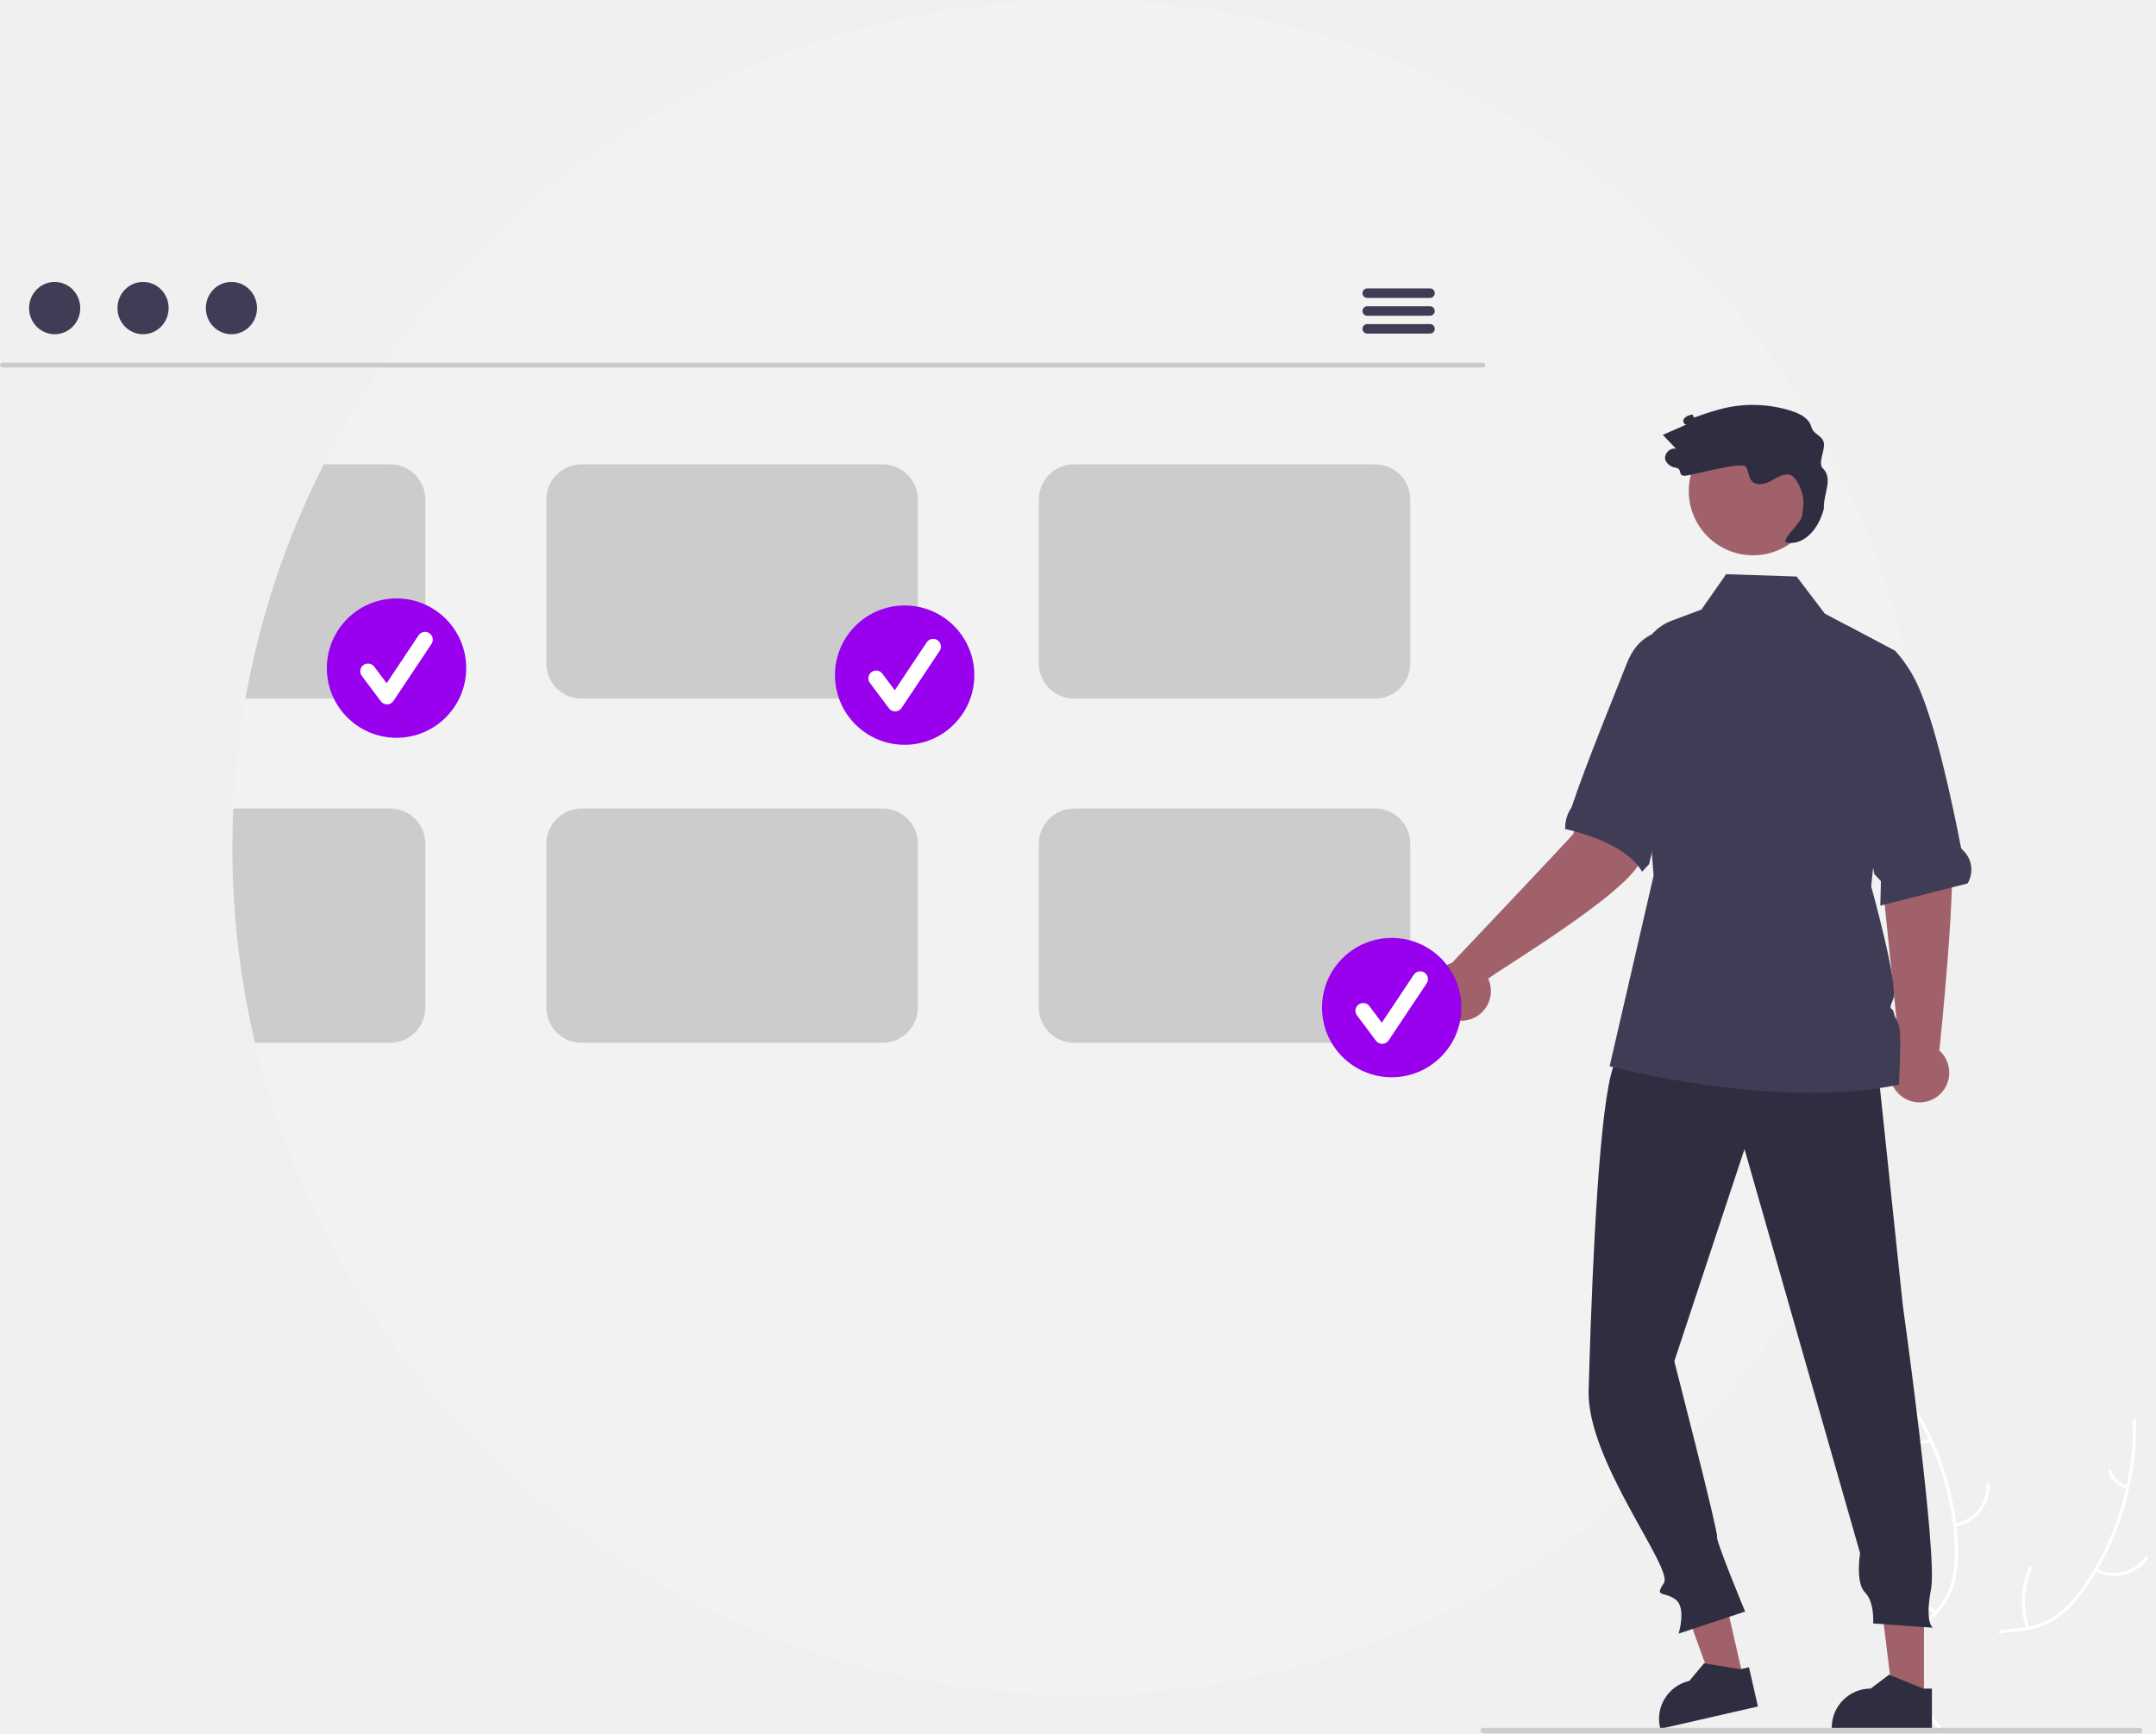
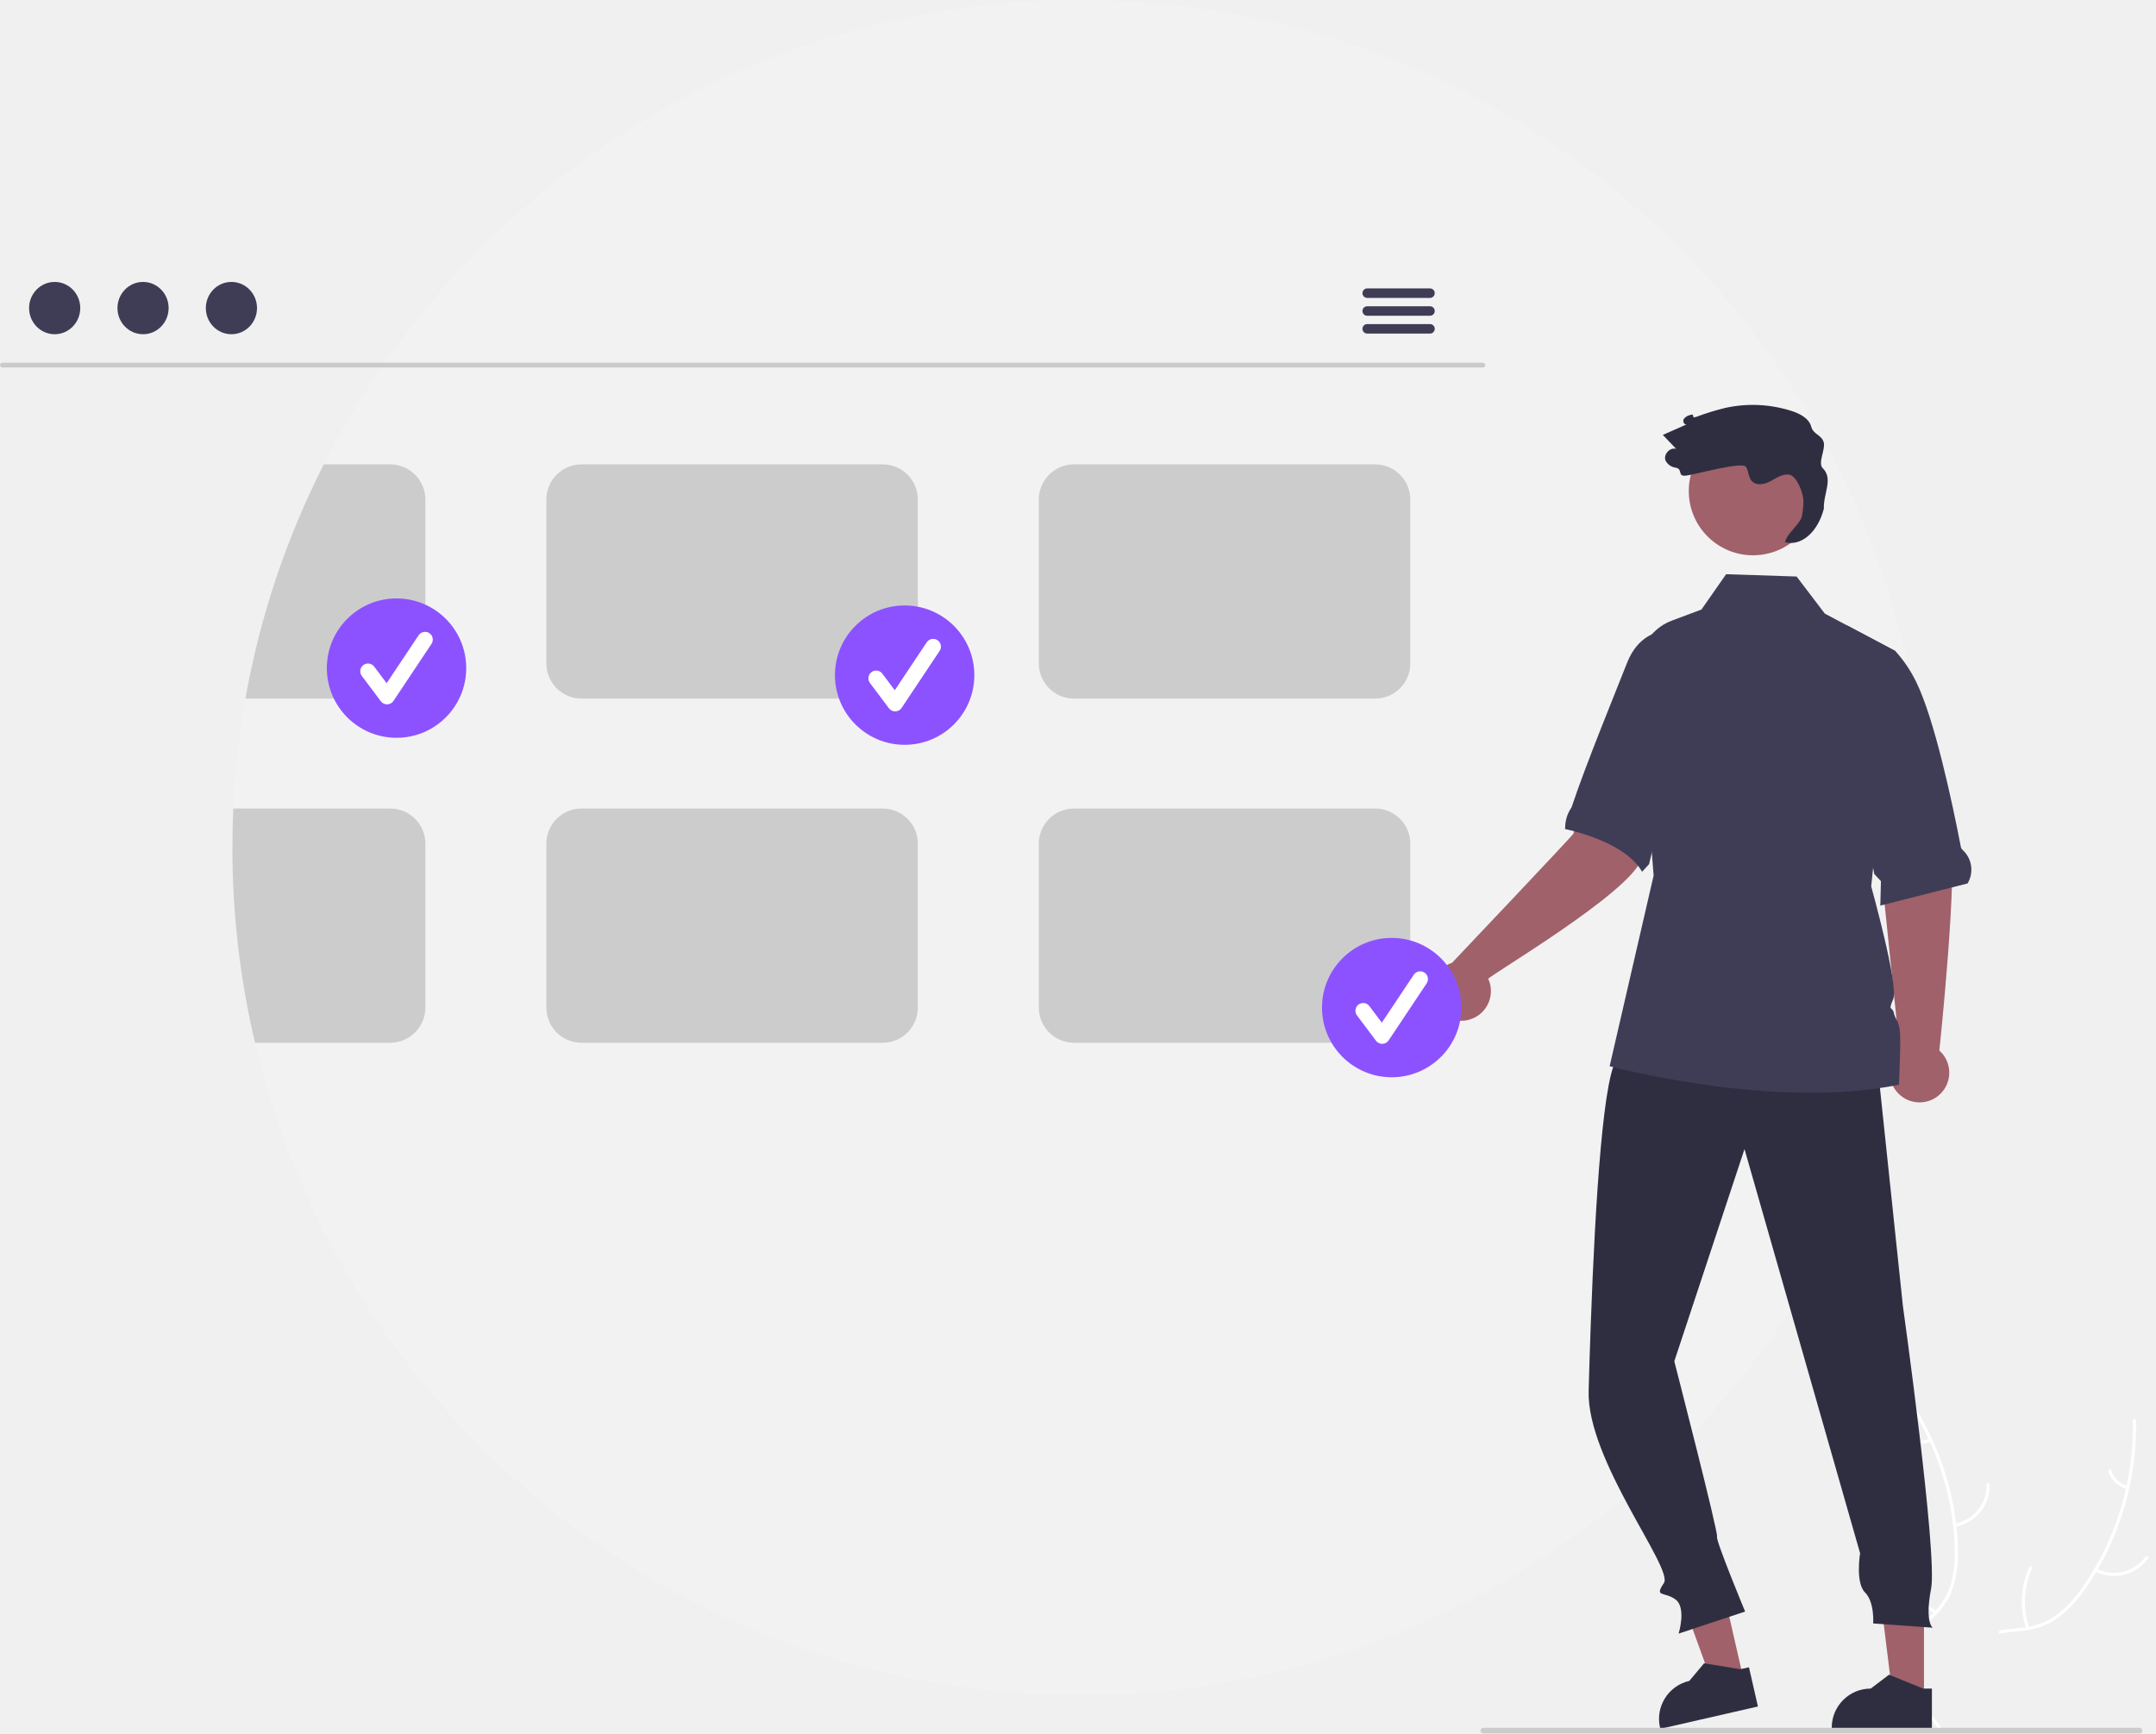
<svg xmlns="http://www.w3.org/2000/svg" data-name="Layer 1" width="920.75" height="740.381" viewBox="0 0 920.75 740.381">
  <path d="M962.874,441.809q0,9.975-.54,19.81a360.639,360.639,0,0,1-11.36,72.57c-.01.01-.01.01,0,.02-.82,3.14-1.69,6.27-2.61,9.37-.04.15-.08.29-.13.43q-2.04,6.975-4.36,13.82v.01a362.277,362.277,0,0,1-343,245.97c-171.23,0-314.68-118.87-352.34-278.6a362.657,362.657,0,0,1-9.66-83.4q0-8.37.38-16.65a360.161,360.161,0,0,1,63.25-188.38c.46-.68.93-1.36,1.41-2.03,65.42-93.67,174.04-154.94,296.96-154.94,173.72,0,318.85,122.36,353.91,285.6a.031.031,0,0,1,.01.02q3.39,15.78,5.38,32.04A362.557,362.557,0,0,1,962.874,441.809Z" transform="translate(-139.6249 -79.80928)" fill="#f2f2f2" />
  <path d="M1057.14,745.431a96.901,96.901,0,0,1-12.51,27.53c-12.48,18.87-30.34,33.3-49.97,44.85-1.36.81-2.74,1.6-4.12,2.38h-13.77l-.48-1.1v-.01l-.56-1.27-.07-.15-.03.15-.55,2.38h-6.76c-.56-.79-1.11-1.58-1.65-2.38-.79-1.17-1.55-2.35-2.27-3.55a57.634,57.634,0,0,1-3.4-6.52c-.12-.25-.22-.5-.32-.75l.45-.49-1.87-8.18,3.76-.62-4.12-12.71c.15-.47.32-.94.5-1.41,2.31-5.85,6.65-10.22,11.8-13.89,5.3-3.79,11.47-6.83,17.14-9.99,2.66-1.49,5.28-3.06,7.83-4.72v-.01q4.89-3.165,9.49-6.77a1.425,1.425,0,0,0,.15-.11,1.068,1.068,0,0,0,.12-.1,140.902,140.902,0,0,0,34.31-38.93.01.01,0,0,0,.01-.01c.3-.48.58-.96.86-1.45v-.01a136.255,136.255,0,0,0,9.41-19.65v-.01c.2-.5.38-1,.57-1.5q.39.66.75,1.32a.01.01,0,0,1,.01.01C1061.55,705.111,1062.47,726.011,1057.14,745.431Z" transform="translate(-139.6249 -79.80928)" fill="#f0f0f0" />
  <path d="M1051.85,687.761a121.365,121.365,0,0,1-2.87,27.54,118.541,118.541,0,0,1-3.36,12.24,121.345,121.345,0,0,1-10.13,22.6c-.23.39-.45.77-.69,1.15v.01a102.347,102.347,0,0,1-5.75,8.66,47.722,47.722,0,0,1-11.4,11.46,30.089,30.089,0,0,1-11.98,4.63c-.8.15-1.62.26-2.45.36-3.31.39-6.73.54-10.01,1.24a21.848,21.848,0,0,0-4.82,1.55c-5.28,2.45-8.25,7.58-9.55,13.06-.23.96-.41,1.93-.55,2.9-1.09,7.45.11,15.19-.51,22.65-.07.79-.16,1.59-.27,2.38h-.74l-.48-1.1v-.01c.05-.42.09-.84.13-1.27a96.295,96.295,0,0,0,.09-11.01c-.04-1.65-.07-3.31-.05-4.97.02-1.33.07-2.66.17-3.98v-.01c.07-.82.15-1.63.26-2.44a31.586,31.586,0,0,1,1.82-7.25,18.152,18.152,0,0,1,10.32-10.68,26.993,26.993,0,0,1,4.47-1.25c3.35-.64,6.81-.8,10.18-1.22.36-.04.72-.09,1.07-.15.45-.07.89-.15,1.33-.23a28.666,28.666,0,0,0,12.16-5.27,51.903,51.903,0,0,0,10.98-11.92c1.64-2.35,3.2-4.75,4.65-7.22a.01.01,0,0,1,.01-.01c.07-.12.14-.23.21-.35l.01-.02a119.571,119.571,0,0,0,13.46-34.17c.09-.44.19-.88.29-1.32a120.888,120.888,0,0,0,2.67-26.4v-.01c0-.42-.01-.83-.02-1.25-.02-.86,1.31-1.05,1.33-.19.01.42.02.84.01,1.26A.01.01,0,0,1,1051.85,687.761Z" transform="translate(-139.6249 -79.80928)" fill="#fff" />
  <path d="M1034.23,751.02a18.018,18.018,0,0,0,22.694-5.416c.509-.699-.554-1.523-1.064-.822a16.684,16.684,0,0,1-21.121,4.995c-.769-.395-1.275.85-.51,1.244Z" transform="translate(-139.6249 -79.80928)" fill="#fff" />
  <path d="M1006.209,775.019a34.729,34.729,0,0,1,1.23-25.279c.355-.79-.889-1.299-1.244-.51a36.123,36.123,0,0,0-1.226,26.308c.279.821,1.517.297,1.24-.519Z" transform="translate(-139.6249 -79.80928)" fill="#fff" />
  <path d="M1048.237,714.463a10.199,10.199,0,0,1-7.022-6.659c-.268-.824-1.506-.3-1.24.519a11.429,11.429,0,0,0,7.752,7.384.695.695,0,0,0,.877-.367.675.675,0,0,0-.367-.877Z" transform="translate(-139.6249 -79.80928)" fill="#fff" />
  <path d="M996.17,754.971v.01a131.247,131.247,0,0,1-2.67,21.24v.01c-.08.48-.19.95-.29,1.42a184.496,184.496,0,0,1-10.11,31.61q-1.785,4.32-3.74,8.55c-.36.8-.73,1.59-1.11,2.38h-1.48l-.48-1.1v-.01l-.56-1.27-.07-.15-.03.15-.55,2.38H960.78l-2.78-2.38-4.05-3.47,5.66-6.18.93-1.02.14-.15.45-.49-1.87-8.18,3.76-.62-4.12-12.71-1.95-6.01-.49-1.51-2.85-8.79-8.6,1.61-1.4-4.9a135.99,135.99,0,0,0,6.42-18.41c.01-.05.03-.09.04-.14a141.583,141.583,0,0,0,4.02-51.96v-.01c-.06-.56-.13-1.13-.21-1.68v-.02a133.631,133.631,0,0,0-4.32-21.34c-.14-.53-.3-1.05-.45-1.57.46.2.91.39,1.37.59l.01.01h.02c.73.32,1.46.66,2.17,1.02,17.06,8.29,29.61,23.85,36.74,41.79.02.05.04.09.06.14a96.394,96.394,0,0,1,6.57,29.43A114.871,114.871,0,0,1,996.17,754.971Z" transform="translate(-139.6249 -79.80928)" fill="#f0f0f0" />
  <path d="M970.22,820.191h-1.58c-.5-.81-1.04-1.6-1.58-2.38q-1.29-1.815-2.66-3.55c-.79-1-1.58-1.99-2.37-2.98-.82-1.03-1.63-2.06-2.42-3.12l.93-1.02c.15.2.3.4.46.6,2.56,3.37,5.33,6.61,7.7,10.07C969.23,818.591,969.74,819.381,970.22,820.191Z" transform="translate(-139.6249 -79.80928)" fill="#fff" />
  <path d="M948.778,670.82c.26.33.53.67.78,1.01q2.925,3.795,5.53,7.83a117.99,117.99,0,0,1,8.22,14.85c.19.4.38.81.56,1.22a119.264,119.264,0,0,1,9.84,35.44c.02.12.03.23.04.35q.495,4.29.64,8.61a51.783,51.783,0,0,1-1.59,16.12c-.2.69-.42,1.37-.66,2.03a27.345,27.345,0,0,1-2.25,4.65,27.923,27.923,0,0,1-2.14,3.09c-.47.6-.96,1.19-1.48,1.76-.3.33-.61.66-.92.99-.26.25-.51.51-.77.76-2.7,2.62-5.68,5.05-8.12,7.94l.49,1.51c2.35-2.98,5.38-5.45,8.11-8.05a37.896,37.896,0,0,0,4.66-5.28c.18-.26.37-.52.54-.79a26.749,26.749,0,0,0,2.39-4.29c.34-.75.65-1.52.93-2.32a47.893,47.893,0,0,0,2.2-16,103.418,103.418,0,0,0-.62-10.39c-.04-.45-.09-.89-.15-1.34a121.638,121.638,0,0,0-5.52-24.14,122.66,122.66,0,0,0-13.76-28.18q-2.475-3.765-5.25-7.35c-.24-.33-.49-.65-.75-.98C949.199,669.19,948.249,670.14,948.778,670.82Z" transform="translate(-139.6249 -79.80928)" fill="#fff" />
  <path d="M974.532,731.986a18.018,18.018,0,0,0,14.859-17.988.673.673,0,0,0-1.344-.016A16.684,16.684,0,0,1,974.191,730.686c-.852.147-.506,1.447.341,1.3Z" transform="translate(-139.6249 -79.80928)" fill="#fff" />
  <path d="M966.609,768.019a34.728,34.728,0,0,1-14.238-20.924c-.192-.844-1.492-.502-1.3.341A36.123,36.123,0,0,0,965.931,769.179c.716.487,1.39-.676.678-1.161Z" transform="translate(-139.6249 -79.80928)" fill="#fff" />
  <path d="M963.707,694.364a10.199,10.199,0,0,1-9.616-1.089c-.71-.496-1.383.668-.678,1.161a11.429,11.429,0,0,0,10.636,1.228.695.695,0,0,0,.479-.821.675.675,0,0,0-.821-.479Z" transform="translate(-139.6249 -79.80928)" fill="#fff" />
  <path d="M772.941,236.783H140.618a1.016,1.016,0,0,1,0-2.031H772.941a1.016,1.016,0,0,1,0,2.031Z" transform="translate(-139.6249 -79.80928)" fill="#cacaca" />
  <ellipse cx="23.348" cy="131.591" rx="10.925" ry="11.169" fill="#3f3d56" />
  <ellipse cx="61.09" cy="131.591" rx="10.925" ry="11.169" fill="#3f3d56" />
  <ellipse cx="98.832" cy="131.591" rx="10.925" ry="11.169" fill="#3f3d56" />
  <path d="M750.324,202.999h-26.81a2.03,2.03,0,0,0,0,4.06h26.81a2.03,2.03,0,0,0,0-4.06Z" transform="translate(-139.6249 -79.80928)" fill="#3f3d56" />
  <path d="M750.324,210.619h-26.81a2.03,2.03,0,0,0,0,4.06h26.81a2.03,2.03,0,0,0,0-4.06Z" transform="translate(-139.6249 -79.80928)" fill="#3f3d56" />
  <path d="M750.324,218.229h-26.81a2.03,2.03,0,0,0,0,4.06h26.81a2.03,2.03,0,0,0,0-4.06Z" transform="translate(-139.6249 -79.80928)" fill="#3f3d56" />
  <path d="M306.284,278.159H277.894a359.322,359.322,0,0,0-33.45,100.05h61.84a14.974,14.974,0,0,0,15-15v-70.06A15.01,15.01,0,0,0,306.284,278.159Z" transform="translate(-139.6249 -79.80928)" fill="#ccc" style="isolation:isolate" />
  <path d="M516.594,278.159H387.964a15.01,15.01,0,0,0-15,14.99v70.06a15.018,15.018,0,0,0,15,15H516.594a15.018,15.018,0,0,0,15-15v-70.06A15.01,15.01,0,0,0,516.594,278.159Z" transform="translate(-139.6249 -79.80928)" fill="#ccc" style="isolation:isolate" />
  <path d="M726.904,278.159h-128.63a15.01,15.01,0,0,0-15,14.99v70.06a15.018,15.018,0,0,0,15,15h128.63a15.018,15.018,0,0,0,15-15v-70.06A15.01,15.01,0,0,0,726.904,278.159Z" transform="translate(-139.6249 -79.80928)" fill="#ccc" style="isolation:isolate" />
  <path d="M306.284,425.159h-67.03q-.375,8.28-.38,16.65a362.657,362.657,0,0,0,9.66,83.4h57.75a15.018,15.018,0,0,0,15-15v-70.06A15.01,15.01,0,0,0,306.284,425.159Z" transform="translate(-139.6249 -79.80928)" fill="#ccc" style="isolation:isolate" />
  <path d="M516.594,425.159H387.964a15.01,15.01,0,0,0-15,14.99v70.06a15.018,15.018,0,0,0,15,15H516.594a15.018,15.018,0,0,0,15-15v-70.06A15.01,15.01,0,0,0,516.594,425.159Z" transform="translate(-139.6249 -79.80928)" fill="#ccc" style="isolation:isolate" />
  <path d="M726.904,425.159h-128.63a15.01,15.01,0,0,0-15,14.99v70.06a15.018,15.018,0,0,0,15,15h128.63q.615,0,1.23-.06a14.303,14.303,0,0,0,4.66-1.15,15.02,15.02,0,0,0,9.11-13.65v-70.2A15.01,15.01,0,0,0,726.904,425.159Z" transform="translate(-139.6249 -79.80928)" fill="#ccc" style="isolation:isolate" />
-   <circle cx="169.344" cy="285.373" r="29.759" fill="#9800ee" />
+   <circle cx="169.344" cy="285.373" r="29.759" fill="#8C52FF" />
  <path d="M304.909,380.671a3.309,3.309,0,0,1-2.648-1.324l-8.119-10.825a3.31,3.31,0,1,1,5.296-3.972l5.312,7.082,13.642-20.463a3.31,3.31,0,1,1,5.509,3.673L307.664,379.197a3.312,3.312,0,0,1-2.663,1.473C304.971,380.67,304.94,380.671,304.909,380.671Z" transform="translate(-139.6249 -79.80928)" fill="#fff" />
-   <circle cx="386.344" cy="288.373" r="29.759" fill="#9800ee" />
+   <circle cx="386.344" cy="288.373" r="29.759" fill="#8C52FF" />
  <path d="M521.909,383.671a3.309,3.309,0,0,1-2.648-1.324l-8.119-10.825a3.31,3.31,0,1,1,5.296-3.972l5.312,7.082,13.642-20.463a3.31,3.31,0,0,1,5.509,3.673l-16.238,24.356a3.312,3.312,0,0,1-2.663,1.473C521.971,383.67,521.94,383.671,521.909,383.671Z" transform="translate(-139.6249 -79.80928)" fill="#fff" />
  <path d="M950.935,528.544l-9.315-90.164-2.459-37.108,26.072-4.714s3.904,25.51,7.32,40.481c3.371,14.773-4.49,89.526-4.698,91.498a12.685,12.685,0,1,1-16.92.008Z" transform="translate(-139.6249 -79.80928)" fill="#a0616a" />
  <polygon points="744.583 717.124 731.653 720.08 714.099 671.614 733.182 667.251 744.583 717.124" fill="#a0616a" />
  <path d="M886.544,791.959l-3.3.75-.34.08-15.09-2.46-.44-.07-6.3,7.52a16.652,16.652,0,0,0-12.52,19.94l.02.09.11.44,1.92-.44,39.77-9.1Z" transform="translate(-139.6249 -79.80928)" fill="#2f2e41" />
  <polygon points="821.665 725.578 808.401 725.578 802.092 674.418 821.667 674.419 821.665 725.578" fill="#a0616a" />
  <path d="M960.944,801.059l-1.16-.47-13-5.29-.42-.17-7.81,5.93a16.644,16.644,0,0,0-16.65,16.64v.54l36.61.01h6.16v-17.19Z" transform="translate(-139.6249 -79.80928)" fill="#2f2e41" />
  <path d="M941.117,531.576l11.156,105.981s14.851,106.117,12.062,120.759.697,16.734.697,16.734l-25.448-1.812s.697-9.064-3.486-13.248-2.092-16.734-2.092-16.734L884.64,570.622l-29.981,90.641s18.94,73.505,18.243,74.9,12,32,12,32l-28.408,9.421s3.486-11.156-1.395-14.642-9.064-.697-4.881-6.972-32.961-52.36-32.144-82.061c.246-8.934.543-18.521.9-28.342,1.889-51.973,5.456-110.536,11.978-113.989C842.806,525.301,941.117,531.576,941.117,531.576Z" transform="translate(-139.6249 -79.80928)" fill="#2f2e41" />
  <circle cx="748.66" cy="209.744" r="27.439" fill="#a0616a" />
  <path d="M979.902,457.163l-37.259,9.458.259-10.458-2.828-3-5.65-29.597-5.999-76.627L949.014,357.858l.025.019a55.662,55.662,0,0,1,8.928,13.22c7.762,15.779,15.217,50.533,19.12,70.719a2.203,2.203,0,0,0,.743,1.07,11.415,11.415,0,0,1,2.072,14.276Z" transform="translate(-139.6249 -79.80928)" fill="#3f3d56" />
  <path d="M759.725,491.071s51.428-54.219,51.907-55.241c3.592-27.28,13.925-39.314,15.474-38.008l26.668,9.239s-7.932,25.119-13.303,40.039c-5.132,14.257-64.278,49.08-65.265,50.799A12.685,12.685,0,1,1,759.725,491.071Z" transform="translate(-139.6249 -79.80928)" fill="#a0616a" />
  <path d="M866.584,351.873s-23.089-11.316-32.044,10.909c-4.909,12.547-17.466,42.998-23.723,61.743a1.4,1.4,0,0,1-.17.336,15.241,15.241,0,0,0-2.596,8.409,2.863,2.863,0,0,1-.068.649s25.373,4.943,32.919,18.243l2.993-3.248.532-2.276Z" transform="translate(-139.6249 -79.80928)" fill="#3f3d56" />
  <path d="M950.599,543.127c-53.139,10.974-123.558-7.893-123.558-7.893l18.785-81.43L839.148,368.587c-.816-10.421,5.12-20.19,14.354-23.651l12.75-4.776,10.539-15.088,30.103.988L918.928,341.9l9.497,5.038L949.014,357.858l.091.045v.045l-6.461,62.672-3.897,37.788s11.835,42.5,9.406,48.136c-2.429,5.627-.317,2.909.272,5.917.589,3.009,2.392,3.199,2.664,9.125C951.37,527.505,950.599,543.127,950.599,543.127Z" transform="translate(-139.6249 -79.80928)" fill="#3f3d56" />
  <path d="M918.05,279.783c-2.168-2.139,1.096-7.802.479-10.785-.707-3.42-4.476-3.52-5.374-6.895-.967-3.63-4.835-5.607-8.412-6.757a54.391,54.391,0,0,0-28.347-1.298,108.201,108.201,0,0,0-12.263,3.778c-2.768.974-.099-1.677-2.866-.703a4.345,4.345,0,0,0-2.595,1.722c-.498.941.173,2.445,1.22,2.255q-5.068,2.235-10.137,4.47,2.843,2.978,5.685,5.956c-2.694-.767-5.566,2.445-4.504,5.037a5.693,5.693,0,0,0,4.356,3.016c3.044.592.735,3.489,3.835,3.432s24.719-6.412,26.227-3.702c1.073,1.93.955,4.486,2.488,6.075,1.961,2.034,5.384,1.29,7.879-.034,2.495-1.324,5.026-3.144,7.834-2.827,2.931.331,5.147,5.747,5.869,8.607.722,2.86.266,5.869-.193,8.782-.603,3.826-6.644,7.653-7.247,11.479,6.704,1.854,13.895-4.045,16.546-14.303C918.266,290.605,922.671,284.341,918.05,279.783Z" transform="translate(-139.6249 -79.80928)" fill="#2f2e41" />
-   <circle cx="594.344" cy="430.373" r="29.759" fill="#9800ee" />
+   <circle cx="594.344" cy="430.373" r="29.759" fill="#8C52FF" />
  <path d="M729.909,525.671a3.309,3.309,0,0,1-2.648-1.324l-8.119-10.825a3.31,3.31,0,1,1,5.296-3.972l5.312,7.082,13.642-20.463a3.31,3.31,0,1,1,5.509,3.673l-16.238,24.356a3.312,3.312,0,0,1-2.663,1.473C729.971,525.67,729.94,525.671,729.909,525.671Z" transform="translate(-139.6249 -79.80928)" fill="#fff" />
  <path d="M1054.57,819.001a1.186,1.186,0,0,1-1.19,1.19h-280.29a1.19,1.19,0,0,1,0-2.38h280.29A1.187,1.187,0,0,1,1054.57,819.001Z" transform="translate(-139.6249 -79.80928)" fill="#ccc" />
</svg>
